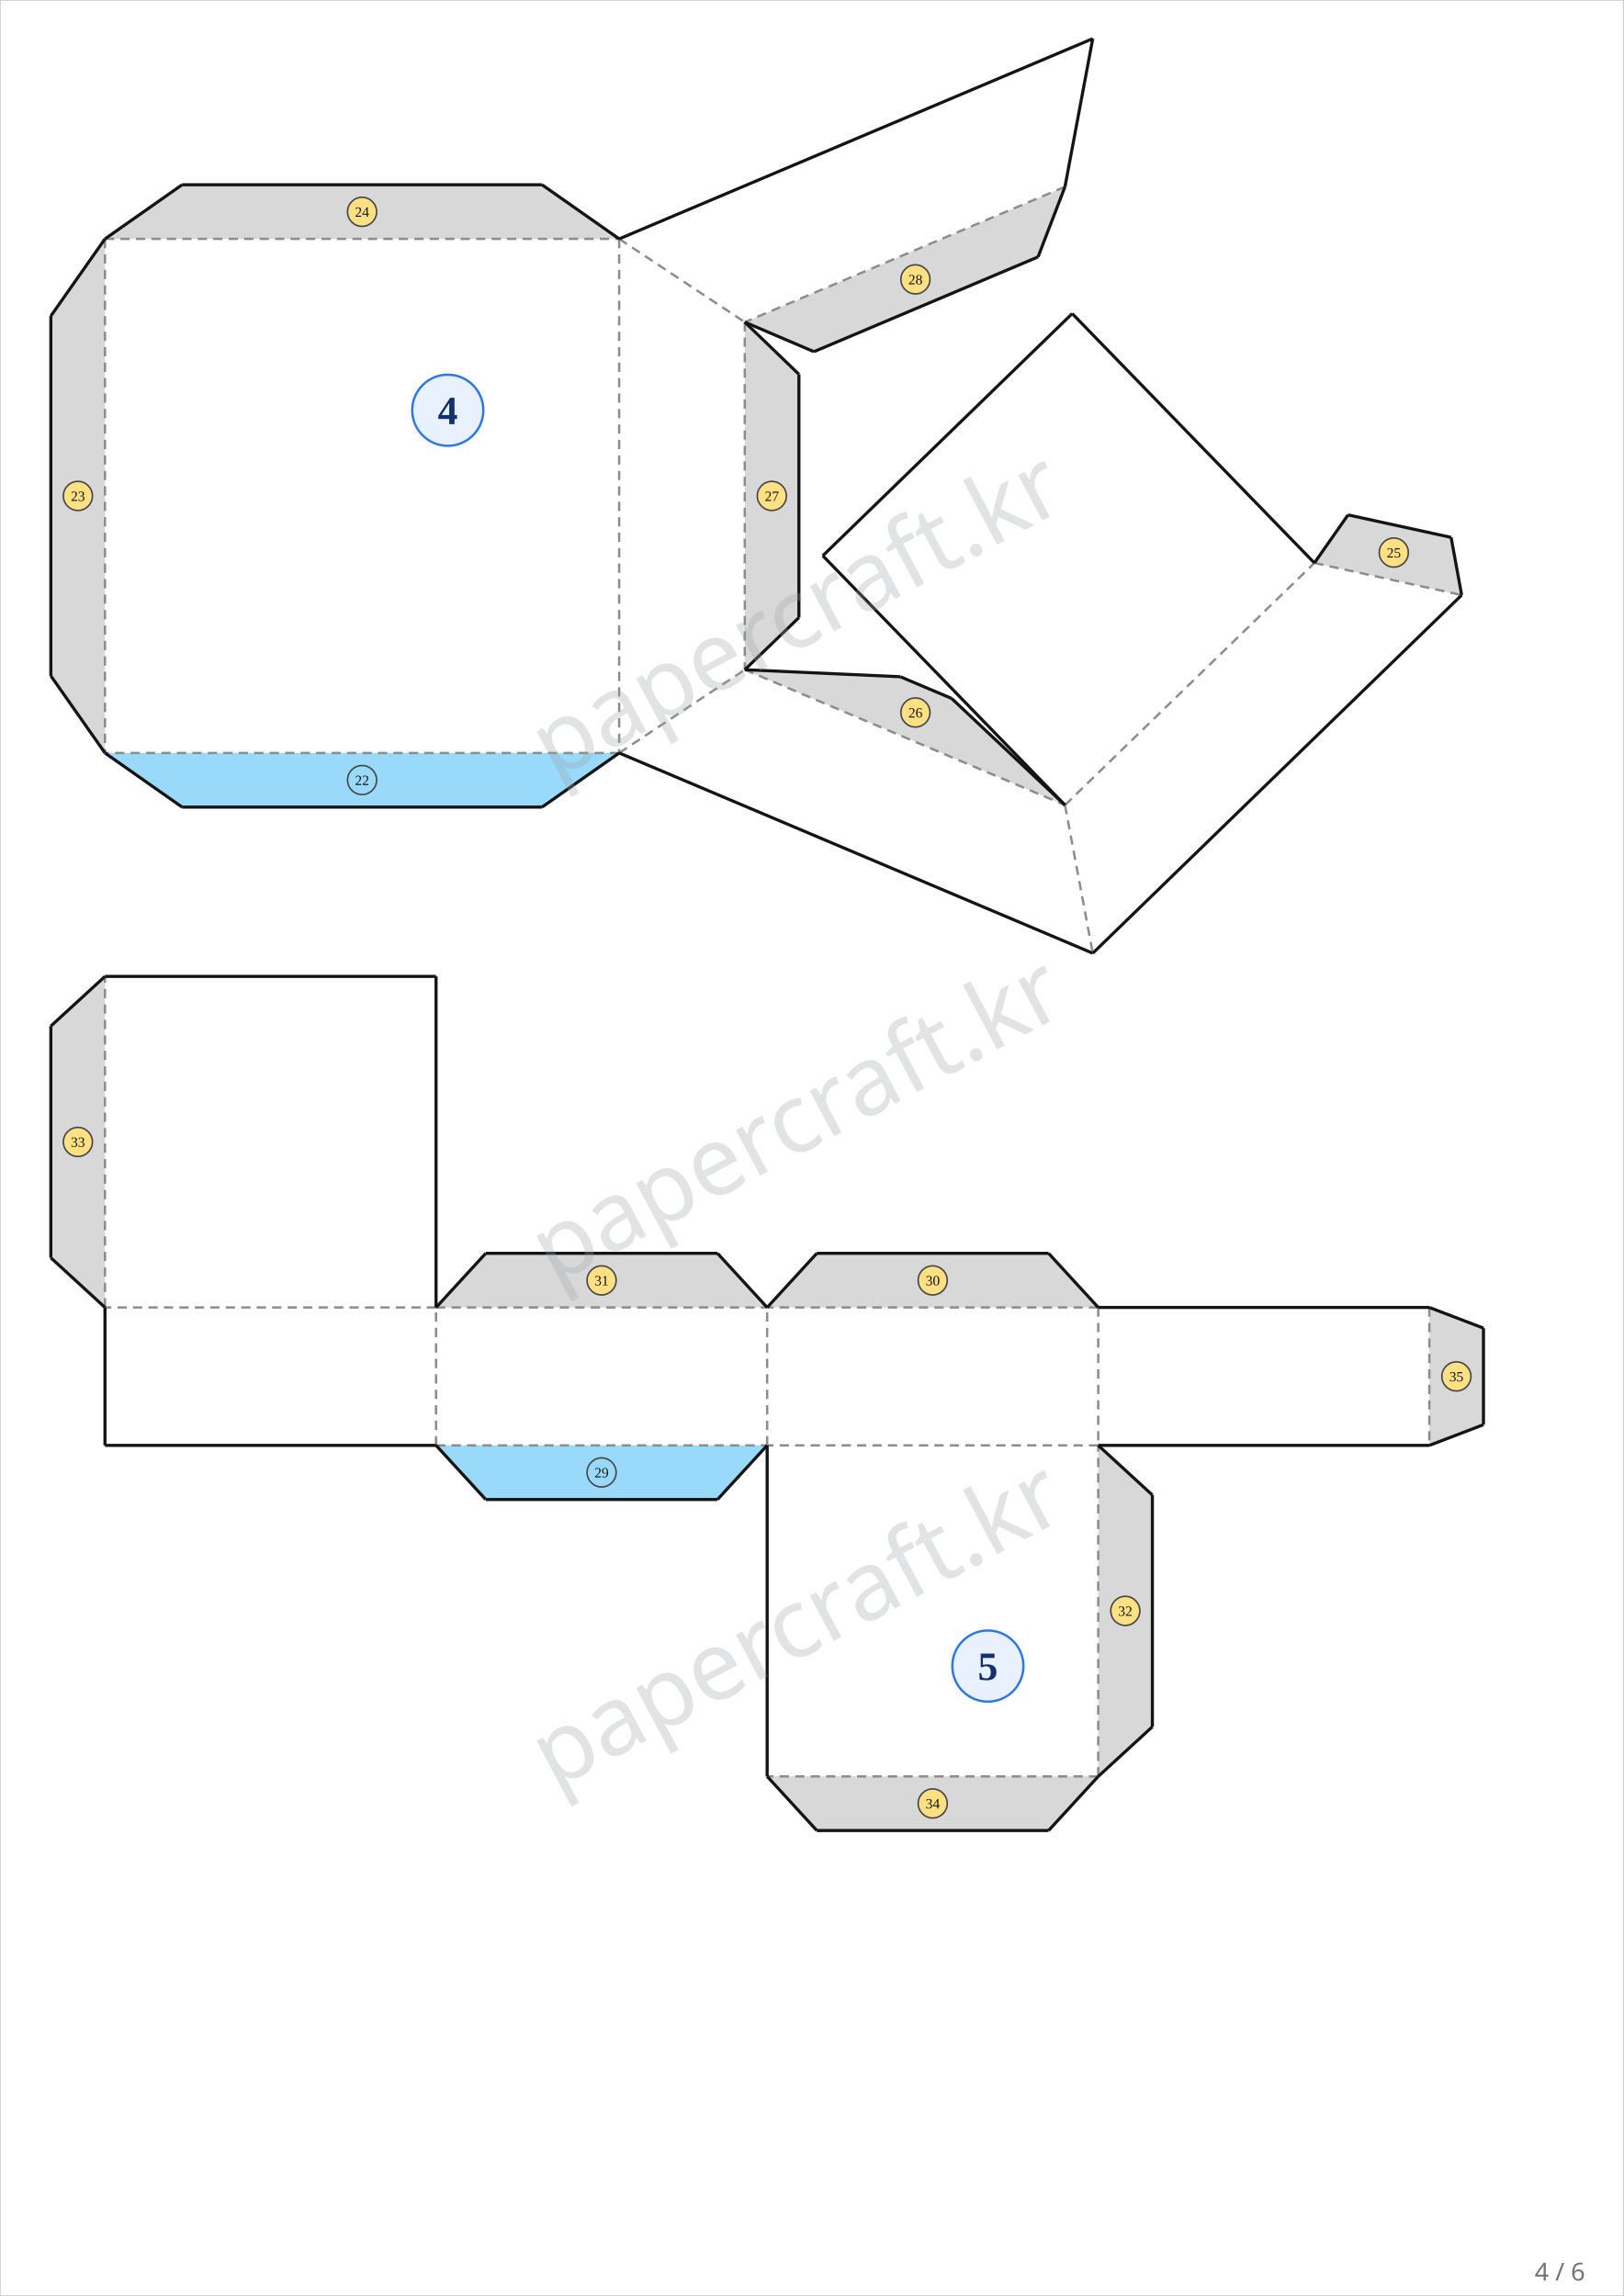
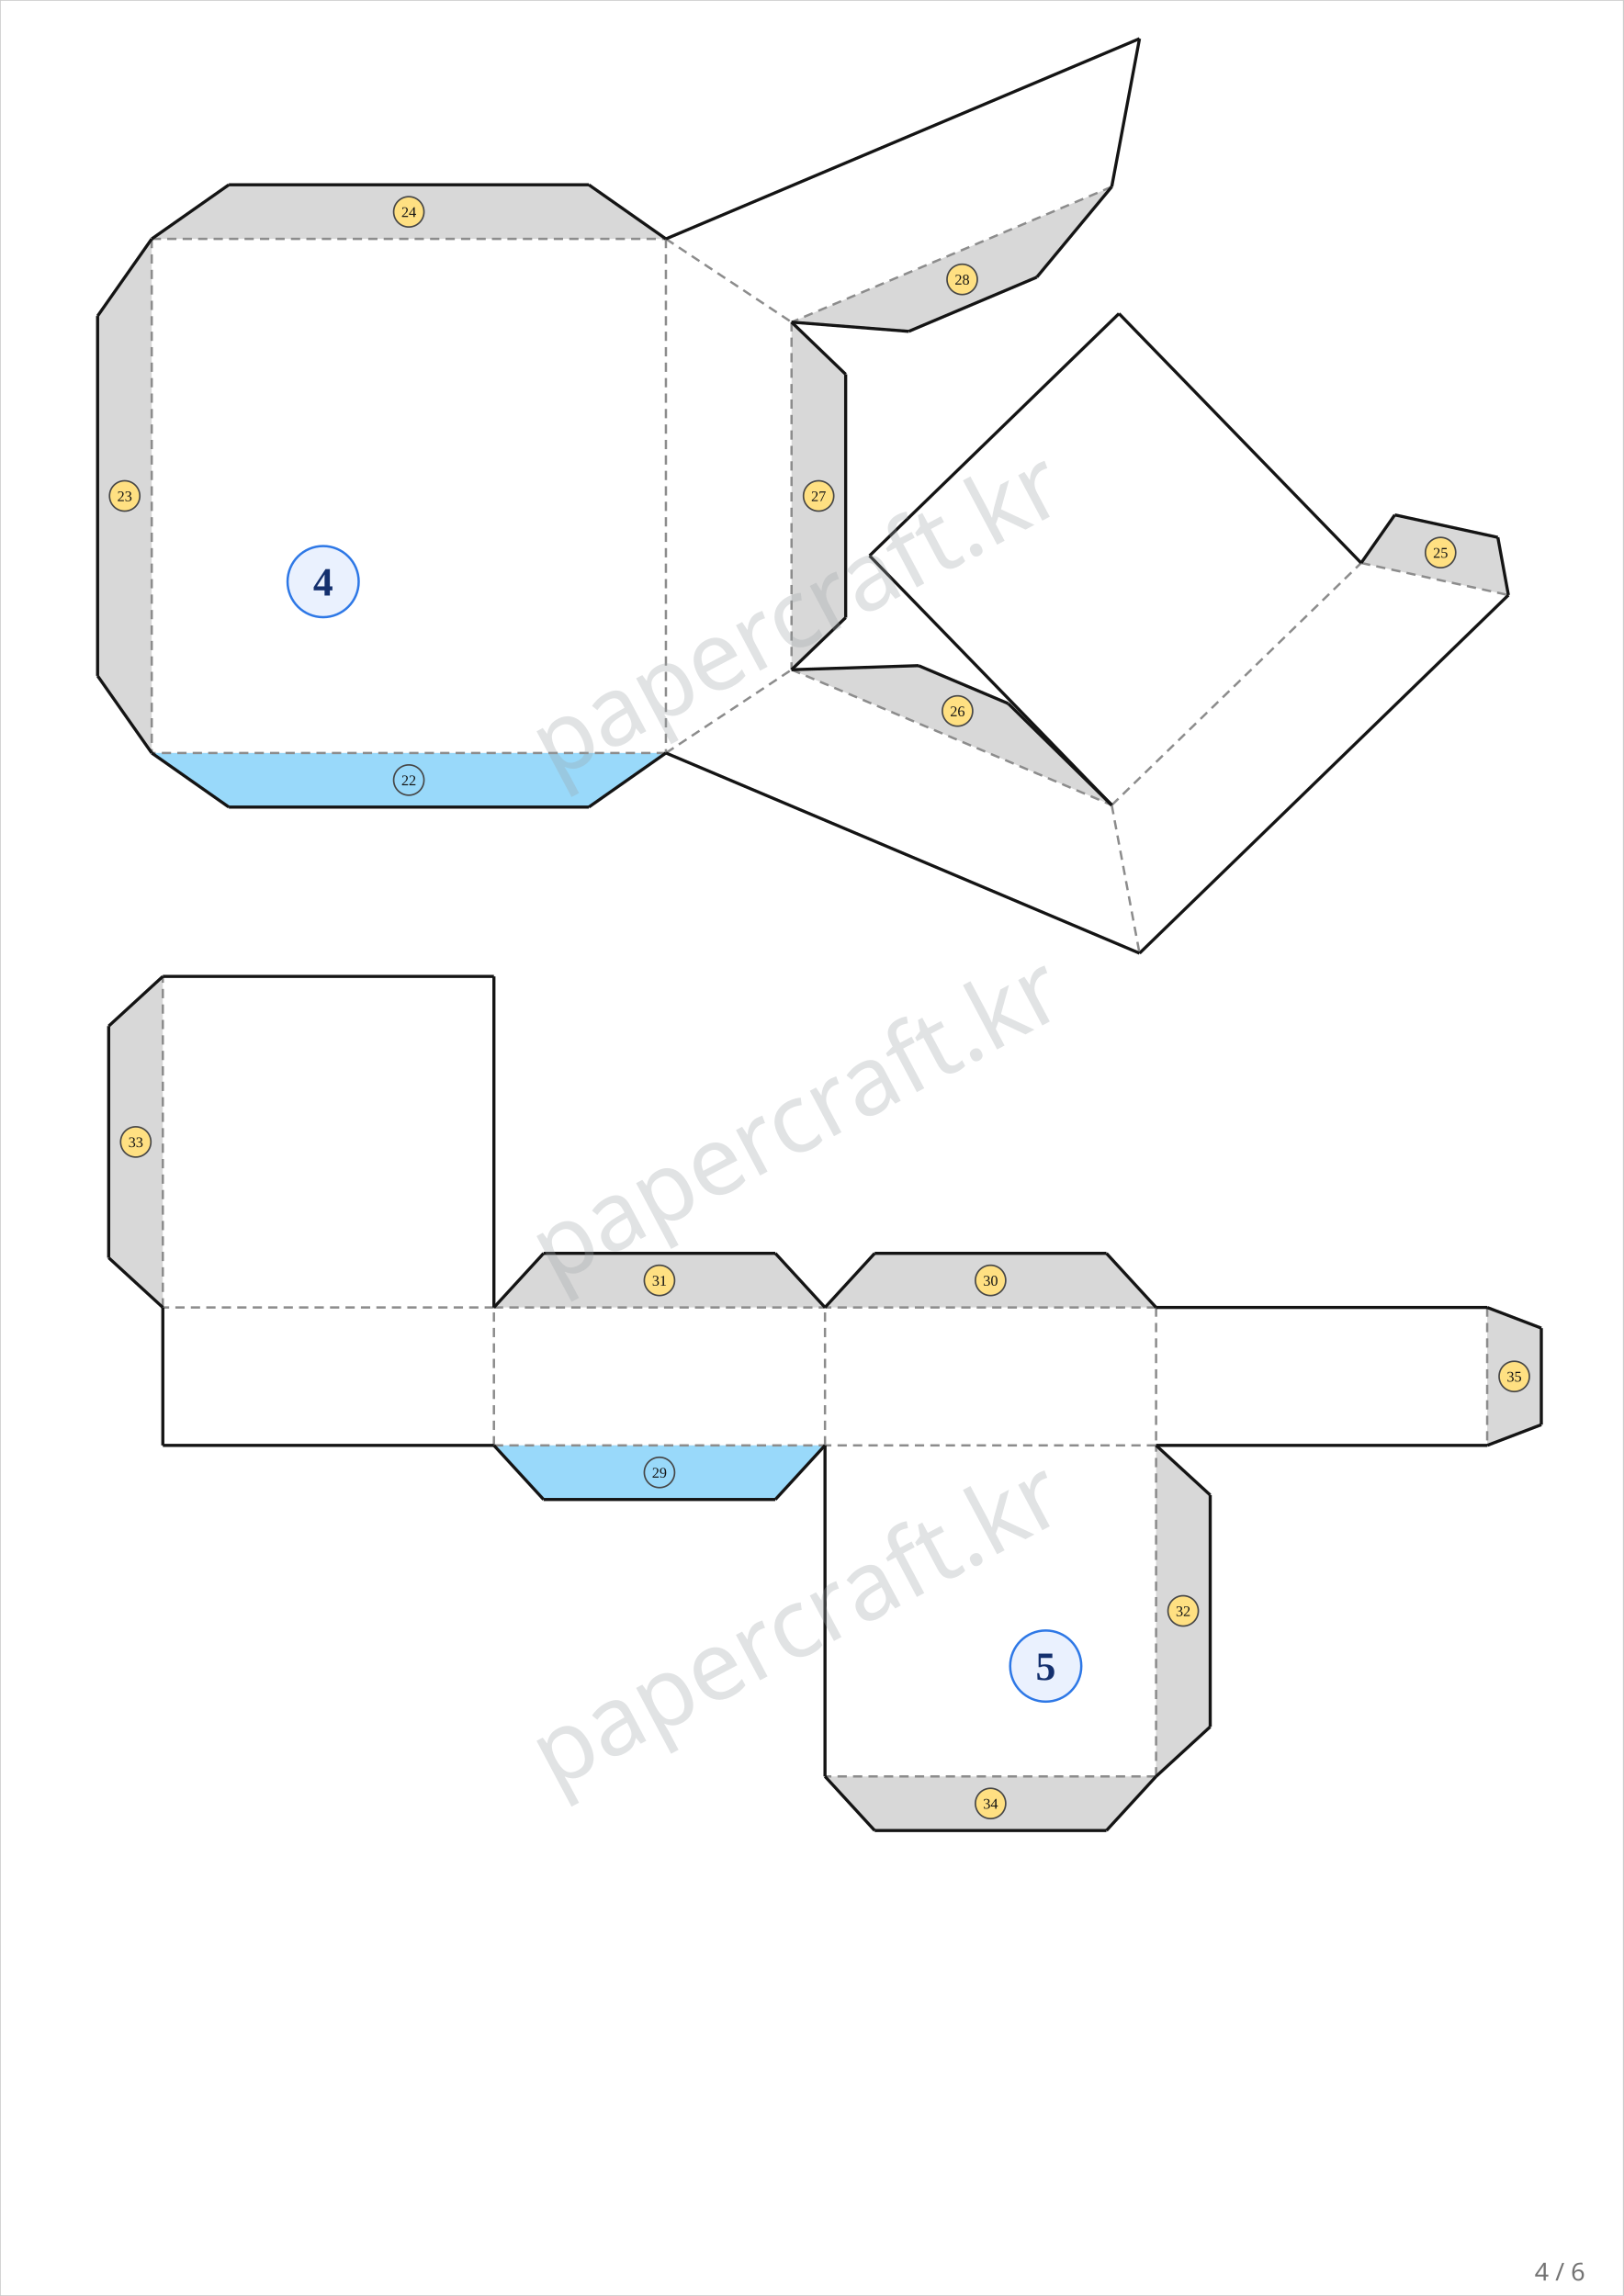
<svg xmlns="http://www.w3.org/2000/svg" width="210.00mm" height="297.00mm" viewBox="0 0 210.00 297.00">
  <rect x="0" y="0" width="210.00" height="297.00" fill="#ffffff" stroke="#cccccc" stroke-width="0.2" />
-   <polygon points="13.576,97.404 23.552,104.404 70.104,104.404 80.079,97.404" fill="rgb(216,216,216)" />
-   <polygon points="13.576,97.404 6.576,87.428 6.576,40.876 13.576,30.901" fill="rgb(216,216,216)" />
-   <polygon points="80.079,30.901 70.104,23.901 23.552,23.901 13.576,30.901" fill="rgb(216,216,216)" />
-   <polygon points="189.042,76.976 187.677,69.513 174.345,66.606 169.996,72.822" fill="rgb(216,216,216)" />
-   <polygon points="137.739,104.144 123.072,90.343 116.446,87.541 96.327,86.633" fill="rgb(216,216,216)" />
-   <polygon points="96.327,86.633 103.327,79.889 103.327,48.415 96.327,41.671" fill="rgb(216,216,216)" />
-   <polygon points="96.327,41.671 105.265,45.491 134.254,33.234 137.739,24.16" fill="rgb(216,216,216)" />
-   <polygon points="13.576,97.404 23.552,104.404 70.104,104.404 80.079,97.404" fill="#99d9fa" />
-   <line x1="137.739" y1="104.144" x2="141.331" y2="123.304" stroke="#8c8c8c" stroke-width="0.3" stroke-dasharray="1.2,0.8" />
-   <line x1="80.079" y1="30.901" x2="80.079" y2="97.403" stroke="#8c8c8c" stroke-width="0.3" stroke-dasharray="1.2,0.8" />
-   <line x1="80.079" y1="97.403" x2="96.327" y2="86.633" stroke="#8c8c8c" stroke-width="0.3" stroke-dasharray="1.2,0.8" />
-   <line x1="80.079" y1="30.901" x2="96.327" y2="41.671" stroke="#8c8c8c" stroke-width="0.3" stroke-dasharray="1.2,0.8" />
-   <line x1="137.739" y1="104.144" x2="169.996" y2="72.822" stroke="#8c8c8c" stroke-width="0.3" stroke-dasharray="1.2,0.8" />
-   <line x1="80.079" y1="97.404" x2="13.576" y2="97.404" stroke="#8c8c8c" stroke-width="0.3" stroke-dasharray="1.2,0.8" />
-   <line x1="13.576" y1="30.901" x2="13.576" y2="97.404" stroke="#8c8c8c" stroke-width="0.3" stroke-dasharray="1.2,0.8" />
-   <line x1="13.576" y1="30.901" x2="80.079" y2="30.901" stroke="#8c8c8c" stroke-width="0.3" stroke-dasharray="1.2,0.8" />
-   <line x1="169.996" y1="72.822" x2="189.042" y2="76.976" stroke="#8c8c8c" stroke-width="0.3" stroke-dasharray="1.2,0.8" />
-   <line x1="96.327" y1="86.633" x2="137.739" y2="104.144" stroke="#8c8c8c" stroke-width="0.3" stroke-dasharray="1.2,0.8" />
-   <line x1="96.327" y1="41.671" x2="96.327" y2="86.633" stroke="#8c8c8c" stroke-width="0.3" stroke-dasharray="1.2,0.8" />
-   <line x1="137.739" y1="24.16" x2="96.327" y2="41.671" stroke="#8c8c8c" stroke-width="0.3" stroke-dasharray="1.2,0.8" />
-   <line x1="141.331" y1="123.304" x2="80.079" y2="97.403" stroke="#141414" stroke-width="0.4" />
-   <line x1="189.042" y1="76.976" x2="141.331" y2="123.304" stroke="#141414" stroke-width="0.4" />
-   <line x1="80.079" y1="30.901" x2="141.331" y2="5.0" stroke="#141414" stroke-width="0.4" />
-   <line x1="141.331" y1="5.0" x2="137.739" y2="24.159" stroke="#141414" stroke-width="0.4" />
-   <line x1="137.739" y1="104.144" x2="106.417" y2="71.887" stroke="#141414" stroke-width="0.4" />
-   <line x1="106.417" y1="71.887" x2="138.674" y2="40.565" stroke="#141414" stroke-width="0.4" />
-   <line x1="138.674" y1="40.565" x2="169.996" y2="72.822" stroke="#141414" stroke-width="0.4" />
-   <line x1="13.576" y1="97.404" x2="23.552" y2="104.404" stroke="#141414" stroke-width="0.4" />
-   <line x1="23.552" y1="104.404" x2="70.104" y2="104.404" stroke="#141414" stroke-width="0.4" />
-   <line x1="70.104" y1="104.404" x2="80.079" y2="97.404" stroke="#141414" stroke-width="0.4" />
-   <line x1="13.576" y1="97.404" x2="6.576" y2="87.428" stroke="#141414" stroke-width="0.4" />
-   <line x1="6.576" y1="87.428" x2="6.576" y2="40.876" stroke="#141414" stroke-width="0.4" />
-   <line x1="6.576" y1="40.876" x2="13.576" y2="30.901" stroke="#141414" stroke-width="0.4" />
-   <line x1="80.079" y1="30.901" x2="70.104" y2="23.901" stroke="#141414" stroke-width="0.4" />
-   <line x1="70.104" y1="23.901" x2="23.552" y2="23.901" stroke="#141414" stroke-width="0.4" />
-   <line x1="23.552" y1="23.901" x2="13.576" y2="30.901" stroke="#141414" stroke-width="0.4" />
-   <line x1="189.042" y1="76.976" x2="187.677" y2="69.513" stroke="#141414" stroke-width="0.4" />
-   <line x1="187.677" y1="69.513" x2="174.345" y2="66.606" stroke="#141414" stroke-width="0.4" />
-   <line x1="174.345" y1="66.606" x2="169.996" y2="72.822" stroke="#141414" stroke-width="0.4" />
-   <line x1="137.739" y1="104.144" x2="123.072" y2="90.343" stroke="#141414" stroke-width="0.4" />
-   <line x1="123.072" y1="90.343" x2="116.446" y2="87.541" stroke="#141414" stroke-width="0.4" />
-   <line x1="116.446" y1="87.541" x2="96.327" y2="86.633" stroke="#141414" stroke-width="0.4" />
-   <line x1="96.327" y1="86.633" x2="103.327" y2="79.889" stroke="#141414" stroke-width="0.4" />
-   <line x1="103.327" y1="79.889" x2="103.327" y2="48.415" stroke="#141414" stroke-width="0.4" />
-   <line x1="103.327" y1="48.415" x2="96.327" y2="41.671" stroke="#141414" stroke-width="0.4" />
-   <line x1="96.327" y1="41.671" x2="105.265" y2="45.491" stroke="#141414" stroke-width="0.4" />
-   <line x1="105.265" y1="45.491" x2="134.254" y2="33.234" stroke="#141414" stroke-width="0.4" />
-   <line x1="134.254" y1="33.234" x2="137.739" y2="24.16" stroke="#141414" stroke-width="0.4" />
-   <circle cx="46.828" cy="100.904" r="1.88" fill="#99d9fa" stroke="#464646" stroke-width="0.2" />
-   <text x="46.828" y="101.55" font-size="1.84" text-anchor="middle" fill="#141414">22</text>
-   <circle cx="10.076" cy="64.152" r="1.88" fill="#ffe082" stroke="#464646" stroke-width="0.2" />
-   <text x="10.076" y="64.80" font-size="1.84" text-anchor="middle" fill="#141414">23</text>
-   <circle cx="46.828" cy="27.401" r="1.88" fill="#ffe082" stroke="#464646" stroke-width="0.2" />
-   <text x="46.828" y="28.04" font-size="1.84" text-anchor="middle" fill="#141414">24</text>
-   <circle cx="180.265" cy="71.479" r="1.88" fill="#ffe082" stroke="#464646" stroke-width="0.2" />
-   <text x="180.265" y="72.12" font-size="1.84" text-anchor="middle" fill="#141414">25</text>
-   <circle cx="118.396" cy="92.165" r="1.88" fill="#ffe082" stroke="#464646" stroke-width="0.2" />
-   <text x="118.396" y="92.81" font-size="1.84" text-anchor="middle" fill="#141414">26</text>
-   <circle cx="99.827" cy="64.152" r="1.88" fill="#ffe082" stroke="#464646" stroke-width="0.2" />
-   <text x="99.827" y="64.80" font-size="1.84" text-anchor="middle" fill="#141414">27</text>
-   <circle cx="118.396" cy="36.139" r="1.88" fill="#ffe082" stroke="#464646" stroke-width="0.2" />
-   <text x="118.396" y="36.78" font-size="1.84" text-anchor="middle" fill="#141414">28</text>
-   <circle cx="57.912" cy="53.068" r="4.60" fill="#eaf1fe" stroke="#2e78e6" stroke-width="0.3" />
-   <text x="57.912" y="54.87" font-size="5.20" text-anchor="middle" fill="#14306e" font-weight="bold">4</text>
-   <polygon points="99.219,186.968 92.796,193.968 62.821,193.968 56.398,186.968" fill="rgb(216,216,216)" />
-   <polygon points="99.219,169.126 105.642,162.125 135.617,162.125 142.04,169.126" fill="rgb(216,216,216)" />
-   <polygon points="99.219,169.126 92.796,162.125 62.821,162.125 56.398,169.126" fill="rgb(216,216,216)" />
-   <polygon points="142.04,186.968 149.041,193.391 149.041,223.366 142.04,229.789" fill="rgb(216,216,216)" />
-   <polygon points="13.576,126.304 6.576,132.727 6.576,162.702 13.576,169.126" fill="rgb(216,216,216)" />
-   <polygon points="99.219,229.789 105.642,236.789 135.617,236.789 142.04,229.789" fill="rgb(216,216,216)" />
-   <polygon points="184.862,186.968 191.862,184.291 191.862,171.802 184.862,169.126" fill="rgb(216,216,216)" />
-   <polygon points="99.219,186.968 92.796,193.968 62.821,193.968 56.398,186.968" fill="#99d9fa" />
-   <line x1="99.219" y1="186.968" x2="99.219" y2="169.125" stroke="#8c8c8c" stroke-width="0.3" stroke-dasharray="1.2,0.8" />
-   <line x1="142.041" y1="186.968" x2="99.219" y2="186.968" stroke="#8c8c8c" stroke-width="0.3" stroke-dasharray="1.2,0.8" />
-   <line x1="142.041" y1="169.125" x2="142.041" y2="186.968" stroke="#8c8c8c" stroke-width="0.3" stroke-dasharray="1.2,0.8" />
-   <line x1="56.398" y1="186.968" x2="56.398" y2="169.125" stroke="#8c8c8c" stroke-width="0.3" stroke-dasharray="1.2,0.8" />
-   <line x1="56.398" y1="169.125" x2="13.576" y2="169.125" stroke="#8c8c8c" stroke-width="0.3" stroke-dasharray="1.2,0.8" />
-   <line x1="56.398" y1="186.968" x2="99.219" y2="186.968" stroke="#8c8c8c" stroke-width="0.3" stroke-dasharray="1.2,0.8" />
-   <line x1="142.04" y1="169.126" x2="99.219" y2="169.126" stroke="#8c8c8c" stroke-width="0.3" stroke-dasharray="1.2,0.8" />
-   <line x1="56.398" y1="169.126" x2="99.219" y2="169.126" stroke="#8c8c8c" stroke-width="0.3" stroke-dasharray="1.2,0.8" />
-   <line x1="142.04" y1="229.789" x2="142.04" y2="186.968" stroke="#8c8c8c" stroke-width="0.3" stroke-dasharray="1.2,0.8" />
-   <line x1="13.576" y1="169.126" x2="13.576" y2="126.304" stroke="#8c8c8c" stroke-width="0.3" stroke-dasharray="1.2,0.8" />
-   <line x1="142.04" y1="229.789" x2="99.219" y2="229.789" stroke="#8c8c8c" stroke-width="0.3" stroke-dasharray="1.2,0.8" />
-   <line x1="184.862" y1="169.126" x2="184.862" y2="186.968" stroke="#8c8c8c" stroke-width="0.3" stroke-dasharray="1.2,0.8" />
-   <line x1="99.219" y1="229.789" x2="99.219" y2="186.968" stroke="#141414" stroke-width="0.4" />
-   <line x1="13.576" y1="126.304" x2="56.398" y2="126.304" stroke="#141414" stroke-width="0.4" />
-   <line x1="56.398" y1="126.304" x2="56.398" y2="169.125" stroke="#141414" stroke-width="0.4" />
-   <line x1="184.862" y1="186.968" x2="142.041" y2="186.968" stroke="#141414" stroke-width="0.4" />
-   <line x1="142.041" y1="169.125" x2="184.862" y2="169.125" stroke="#141414" stroke-width="0.4" />
-   <line x1="56.398" y1="186.968" x2="13.576" y2="186.968" stroke="#141414" stroke-width="0.4" />
-   <line x1="13.576" y1="186.968" x2="13.576" y2="169.125" stroke="#141414" stroke-width="0.4" />
-   <line x1="99.219" y1="186.968" x2="92.796" y2="193.968" stroke="#141414" stroke-width="0.4" />
-   <line x1="92.796" y1="193.968" x2="62.821" y2="193.968" stroke="#141414" stroke-width="0.4" />
-   <line x1="62.821" y1="193.968" x2="56.398" y2="186.968" stroke="#141414" stroke-width="0.4" />
-   <line x1="99.219" y1="169.126" x2="105.642" y2="162.125" stroke="#141414" stroke-width="0.4" />
-   <line x1="105.642" y1="162.125" x2="135.617" y2="162.125" stroke="#141414" stroke-width="0.4" />
-   <line x1="135.617" y1="162.125" x2="142.04" y2="169.126" stroke="#141414" stroke-width="0.4" />
-   <line x1="99.219" y1="169.126" x2="92.796" y2="162.125" stroke="#141414" stroke-width="0.4" />
-   <line x1="92.796" y1="162.125" x2="62.821" y2="162.125" stroke="#141414" stroke-width="0.4" />
-   <line x1="62.821" y1="162.125" x2="56.398" y2="169.126" stroke="#141414" stroke-width="0.4" />
-   <line x1="142.04" y1="186.968" x2="149.041" y2="193.391" stroke="#141414" stroke-width="0.4" />
-   <line x1="149.041" y1="193.391" x2="149.041" y2="223.366" stroke="#141414" stroke-width="0.4" />
-   <line x1="149.041" y1="223.366" x2="142.04" y2="229.789" stroke="#141414" stroke-width="0.4" />
-   <line x1="13.576" y1="126.304" x2="6.576" y2="132.727" stroke="#141414" stroke-width="0.4" />
-   <line x1="6.576" y1="132.727" x2="6.576" y2="162.702" stroke="#141414" stroke-width="0.4" />
-   <line x1="6.576" y1="162.702" x2="13.576" y2="169.126" stroke="#141414" stroke-width="0.4" />
-   <line x1="99.219" y1="229.789" x2="105.642" y2="236.789" stroke="#141414" stroke-width="0.4" />
-   <line x1="105.642" y1="236.789" x2="135.617" y2="236.789" stroke="#141414" stroke-width="0.4" />
-   <line x1="135.617" y1="236.789" x2="142.04" y2="229.789" stroke="#141414" stroke-width="0.4" />
-   <line x1="184.862" y1="186.968" x2="191.862" y2="184.291" stroke="#141414" stroke-width="0.4" />
-   <line x1="191.862" y1="184.291" x2="191.862" y2="171.802" stroke="#141414" stroke-width="0.4" />
-   <line x1="191.862" y1="171.802" x2="184.862" y2="169.126" stroke="#141414" stroke-width="0.4" />
-   <circle cx="77.808" cy="190.468" r="1.88" fill="#99d9fa" stroke="#464646" stroke-width="0.2" />
-   <text x="77.808" y="191.11" font-size="1.84" text-anchor="middle" fill="#141414">29</text>
-   <circle cx="120.63" cy="165.626" r="1.88" fill="#ffe082" stroke="#464646" stroke-width="0.2" />
-   <text x="120.63" y="166.27" font-size="1.84" text-anchor="middle" fill="#141414">30</text>
-   <circle cx="77.808" cy="165.626" r="1.88" fill="#ffe082" stroke="#464646" stroke-width="0.2" />
-   <text x="77.808" y="166.27" font-size="1.84" text-anchor="middle" fill="#141414">31</text>
-   <circle cx="145.54" cy="208.378" r="1.88" fill="#ffe082" stroke="#464646" stroke-width="0.2" />
-   <text x="145.54" y="209.02" font-size="1.84" text-anchor="middle" fill="#141414">32</text>
-   <circle cx="10.076" cy="147.715" r="1.88" fill="#ffe082" stroke="#464646" stroke-width="0.2" />
-   <text x="10.076" y="148.36" font-size="1.84" text-anchor="middle" fill="#141414">33</text>
-   <circle cx="120.63" cy="233.289" r="1.88" fill="#ffe082" stroke="#464646" stroke-width="0.2" />
-   <text x="120.63" y="233.93" font-size="1.84" text-anchor="middle" fill="#141414">34</text>
-   <circle cx="188.362" cy="178.047" r="1.88" fill="#ffe082" stroke="#464646" stroke-width="0.2" />
-   <text x="188.362" y="178.69" font-size="1.84" text-anchor="middle" fill="#141414">35</text>
-   <circle cx="127.767" cy="215.515" r="4.60" fill="#eaf1fe" stroke="#2e78e6" stroke-width="0.3" />
-   <text x="127.767" y="217.31" font-size="5.20" text-anchor="middle" fill="#14306e" font-weight="bold">5</text>
+   <polygon points="19.623,97.404 29.598,104.403 76.15,104.403 86.126,97.404" fill="rgb(216,216,216)" />
+   <polygon points="19.623,97.404 12.623,87.428 12.623,40.876 19.623,30.901" fill="rgb(216,216,216)" />
+   <polygon points="86.126,30.901 76.15,23.901 29.598,23.901 19.623,30.901" fill="rgb(216,216,216)" />
+   <polygon points="195.089,76.976 193.723,69.513 180.392,66.606 176.043,72.822" fill="rgb(216,216,216)" />
+   <polygon points="143.786,104.144 130.394,91.007 118.799,86.104 102.374,86.633" fill="rgb(216,216,216)" />
+   <polygon points="102.374,86.633 109.374,79.889 109.374,48.415 102.374,41.671" fill="rgb(216,216,216)" />
+   <polygon points="102.374,41.671 117.524,42.865 134.089,35.86 143.786,24.16" fill="rgb(216,216,216)" />
+   <polygon points="19.623,97.404 29.598,104.403 76.15,104.403 86.126,97.404" fill="#99d9fa" />
+   <line x1="143.786" y1="104.144" x2="147.378" y2="123.304" stroke="#8c8c8c" stroke-width="0.3" stroke-dasharray="1.2,0.8" />
+   <line x1="86.126" y1="30.901" x2="86.126" y2="97.403" stroke="#8c8c8c" stroke-width="0.3" stroke-dasharray="1.2,0.8" />
+   <line x1="86.126" y1="97.403" x2="102.374" y2="86.633" stroke="#8c8c8c" stroke-width="0.3" stroke-dasharray="1.2,0.8" />
+   <line x1="86.126" y1="30.901" x2="102.374" y2="41.671" stroke="#8c8c8c" stroke-width="0.3" stroke-dasharray="1.2,0.8" />
+   <line x1="143.786" y1="104.144" x2="176.043" y2="72.822" stroke="#8c8c8c" stroke-width="0.3" stroke-dasharray="1.2,0.8" />
+   <line x1="86.126" y1="97.404" x2="19.623" y2="97.404" stroke="#8c8c8c" stroke-width="0.3" stroke-dasharray="1.2,0.8" />
+   <line x1="19.623" y1="30.901" x2="19.623" y2="97.404" stroke="#8c8c8c" stroke-width="0.3" stroke-dasharray="1.2,0.8" />
+   <line x1="19.623" y1="30.901" x2="86.126" y2="30.901" stroke="#8c8c8c" stroke-width="0.3" stroke-dasharray="1.2,0.8" />
+   <line x1="176.043" y1="72.822" x2="195.089" y2="76.976" stroke="#8c8c8c" stroke-width="0.3" stroke-dasharray="1.2,0.8" />
+   <line x1="102.374" y1="86.633" x2="143.786" y2="104.144" stroke="#8c8c8c" stroke-width="0.3" stroke-dasharray="1.2,0.8" />
+   <line x1="102.374" y1="41.671" x2="102.374" y2="86.633" stroke="#8c8c8c" stroke-width="0.3" stroke-dasharray="1.2,0.8" />
+   <line x1="143.786" y1="24.16" x2="102.374" y2="41.671" stroke="#8c8c8c" stroke-width="0.3" stroke-dasharray="1.2,0.8" />
+   <line x1="147.378" y1="123.304" x2="86.126" y2="97.403" stroke="#141414" stroke-width="0.4" />
+   <line x1="195.089" y1="76.976" x2="147.378" y2="123.304" stroke="#141414" stroke-width="0.4" />
+   <line x1="86.126" y1="30.901" x2="147.378" y2="5.0" stroke="#141414" stroke-width="0.4" />
+   <line x1="147.378" y1="5.0" x2="143.786" y2="24.16" stroke="#141414" stroke-width="0.4" />
+   <line x1="143.786" y1="104.144" x2="112.464" y2="71.887" stroke="#141414" stroke-width="0.4" />
+   <line x1="112.464" y1="71.887" x2="144.721" y2="40.565" stroke="#141414" stroke-width="0.4" />
+   <line x1="144.721" y1="40.565" x2="176.043" y2="72.822" stroke="#141414" stroke-width="0.4" />
+   <line x1="19.623" y1="97.404" x2="29.598" y2="104.403" stroke="#141414" stroke-width="0.4" />
+   <line x1="29.598" y1="104.403" x2="76.15" y2="104.403" stroke="#141414" stroke-width="0.4" />
+   <line x1="76.15" y1="104.403" x2="86.126" y2="97.404" stroke="#141414" stroke-width="0.4" />
+   <line x1="19.623" y1="97.404" x2="12.623" y2="87.428" stroke="#141414" stroke-width="0.4" />
+   <line x1="12.623" y1="87.428" x2="12.623" y2="40.876" stroke="#141414" stroke-width="0.4" />
+   <line x1="12.623" y1="40.876" x2="19.623" y2="30.901" stroke="#141414" stroke-width="0.4" />
+   <line x1="86.126" y1="30.901" x2="76.15" y2="23.901" stroke="#141414" stroke-width="0.4" />
+   <line x1="76.15" y1="23.901" x2="29.598" y2="23.901" stroke="#141414" stroke-width="0.4" />
+   <line x1="29.598" y1="23.901" x2="19.623" y2="30.901" stroke="#141414" stroke-width="0.4" />
+   <line x1="195.089" y1="76.976" x2="193.723" y2="69.513" stroke="#141414" stroke-width="0.4" />
+   <line x1="193.723" y1="69.513" x2="180.392" y2="66.606" stroke="#141414" stroke-width="0.4" />
+   <line x1="180.392" y1="66.606" x2="176.043" y2="72.822" stroke="#141414" stroke-width="0.4" />
+   <line x1="143.786" y1="104.144" x2="130.394" y2="91.007" stroke="#141414" stroke-width="0.4" />
+   <line x1="130.394" y1="91.007" x2="118.799" y2="86.104" stroke="#141414" stroke-width="0.4" />
+   <line x1="118.799" y1="86.104" x2="102.374" y2="86.633" stroke="#141414" stroke-width="0.4" />
+   <line x1="102.374" y1="86.633" x2="109.374" y2="79.889" stroke="#141414" stroke-width="0.4" />
+   <line x1="109.374" y1="79.889" x2="109.374" y2="48.415" stroke="#141414" stroke-width="0.4" />
+   <line x1="109.374" y1="48.415" x2="102.374" y2="41.671" stroke="#141414" stroke-width="0.4" />
+   <line x1="102.374" y1="41.671" x2="117.524" y2="42.865" stroke="#141414" stroke-width="0.4" />
+   <line x1="117.524" y1="42.865" x2="134.089" y2="35.86" stroke="#141414" stroke-width="0.4" />
+   <line x1="134.089" y1="35.86" x2="143.786" y2="24.16" stroke="#141414" stroke-width="0.4" />
+   <circle cx="52.874" cy="100.904" r="1.96" fill="#99d9fa" stroke="#464646" stroke-width="0.2" />
+   <text x="52.874" y="101.58" font-size="1.92" text-anchor="middle" fill="#141414">22</text>
+   <circle cx="16.123" cy="64.152" r="1.96" fill="#ffe082" stroke="#464646" stroke-width="0.2" />
+   <text x="16.123" y="64.83" font-size="1.92" text-anchor="middle" fill="#141414">23</text>
+   <circle cx="52.874" cy="27.401" r="1.96" fill="#ffe082" stroke="#464646" stroke-width="0.2" />
+   <text x="52.874" y="28.07" font-size="1.92" text-anchor="middle" fill="#141414">24</text>
+   <circle cx="186.312" cy="71.479" r="1.96" fill="#ffe082" stroke="#464646" stroke-width="0.2" />
+   <text x="186.312" y="72.15" font-size="1.92" text-anchor="middle" fill="#141414">25</text>
+   <circle cx="123.838" cy="91.972" r="1.96" fill="#ffe082" stroke="#464646" stroke-width="0.2" />
+   <text x="123.838" y="92.65" font-size="1.92" text-anchor="middle" fill="#141414">26</text>
+   <circle cx="105.874" cy="64.152" r="1.96" fill="#ffe082" stroke="#464646" stroke-width="0.2" />
+   <text x="105.874" y="64.83" font-size="1.92" text-anchor="middle" fill="#141414">27</text>
+   <circle cx="124.443" cy="36.139" r="1.96" fill="#ffe082" stroke="#464646" stroke-width="0.2" />
+   <text x="124.443" y="36.81" font-size="1.92" text-anchor="middle" fill="#141414">28</text>
+   <circle cx="41.791" cy="75.236" r="4.60" fill="#eaf1fe" stroke="#2e78e6" stroke-width="0.3" />
+   <text x="41.791" y="77.04" font-size="5.20" text-anchor="middle" fill="#14306e" font-weight="bold">4</text>
+   <polygon points="106.701,186.968 100.278,193.968 70.303,193.968 63.88,186.968" fill="rgb(216,216,216)" />
+   <polygon points="106.701,169.126 113.124,162.125 143.099,162.125 149.522,169.126" fill="rgb(216,216,216)" />
+   <polygon points="106.701,169.126 100.278,162.125 70.303,162.125 63.88,169.126" fill="rgb(216,216,216)" />
+   <polygon points="149.522,186.968 156.522,193.391 156.522,223.366 149.522,229.789" fill="rgb(216,216,216)" />
+   <polygon points="21.058,126.304 14.058,132.727 14.058,162.702 21.058,169.126" fill="rgb(216,216,216)" />
+   <polygon points="106.701,229.789 113.124,236.789 143.099,236.789 149.522,229.789" fill="rgb(216,216,216)" />
+   <polygon points="192.344,186.968 199.344,184.292 199.344,171.802 192.344,169.126" fill="rgb(216,216,216)" />
+   <polygon points="106.701,186.968 100.278,193.968 70.303,193.968 63.88,186.968" fill="#99d9fa" />
+   <line x1="106.701" y1="186.968" x2="106.701" y2="169.125" stroke="#8c8c8c" stroke-width="0.3" stroke-dasharray="1.2,0.8" />
+   <line x1="149.522" y1="186.968" x2="106.701" y2="186.968" stroke="#8c8c8c" stroke-width="0.3" stroke-dasharray="1.2,0.8" />
+   <line x1="149.522" y1="169.125" x2="149.522" y2="186.968" stroke="#8c8c8c" stroke-width="0.3" stroke-dasharray="1.2,0.8" />
+   <line x1="63.88" y1="186.968" x2="63.88" y2="169.125" stroke="#8c8c8c" stroke-width="0.3" stroke-dasharray="1.2,0.8" />
+   <line x1="63.88" y1="169.125" x2="21.058" y2="169.125" stroke="#8c8c8c" stroke-width="0.3" stroke-dasharray="1.2,0.8" />
+   <line x1="63.88" y1="186.968" x2="106.701" y2="186.968" stroke="#8c8c8c" stroke-width="0.3" stroke-dasharray="1.2,0.8" />
+   <line x1="149.522" y1="169.126" x2="106.701" y2="169.126" stroke="#8c8c8c" stroke-width="0.3" stroke-dasharray="1.2,0.8" />
+   <line x1="63.88" y1="169.126" x2="106.701" y2="169.126" stroke="#8c8c8c" stroke-width="0.3" stroke-dasharray="1.2,0.8" />
+   <line x1="149.522" y1="229.789" x2="149.522" y2="186.968" stroke="#8c8c8c" stroke-width="0.3" stroke-dasharray="1.2,0.8" />
+   <line x1="21.058" y1="169.126" x2="21.058" y2="126.304" stroke="#8c8c8c" stroke-width="0.3" stroke-dasharray="1.2,0.8" />
+   <line x1="149.522" y1="229.789" x2="106.701" y2="229.789" stroke="#8c8c8c" stroke-width="0.3" stroke-dasharray="1.2,0.8" />
+   <line x1="192.344" y1="169.126" x2="192.344" y2="186.968" stroke="#8c8c8c" stroke-width="0.3" stroke-dasharray="1.2,0.8" />
+   <line x1="106.701" y1="229.789" x2="106.701" y2="186.968" stroke="#141414" stroke-width="0.4" />
+   <line x1="21.058" y1="126.304" x2="63.88" y2="126.304" stroke="#141414" stroke-width="0.4" />
+   <line x1="63.88" y1="126.304" x2="63.88" y2="169.125" stroke="#141414" stroke-width="0.4" />
+   <line x1="192.344" y1="186.968" x2="149.522" y2="186.968" stroke="#141414" stroke-width="0.4" />
+   <line x1="149.522" y1="169.125" x2="192.344" y2="169.125" stroke="#141414" stroke-width="0.4" />
+   <line x1="63.88" y1="186.968" x2="21.058" y2="186.968" stroke="#141414" stroke-width="0.4" />
+   <line x1="21.058" y1="186.968" x2="21.058" y2="169.125" stroke="#141414" stroke-width="0.4" />
+   <line x1="106.701" y1="186.968" x2="100.278" y2="193.968" stroke="#141414" stroke-width="0.4" />
+   <line x1="100.278" y1="193.968" x2="70.303" y2="193.968" stroke="#141414" stroke-width="0.4" />
+   <line x1="70.303" y1="193.968" x2="63.88" y2="186.968" stroke="#141414" stroke-width="0.4" />
+   <line x1="106.701" y1="169.126" x2="113.124" y2="162.125" stroke="#141414" stroke-width="0.4" />
+   <line x1="113.124" y1="162.125" x2="143.099" y2="162.125" stroke="#141414" stroke-width="0.4" />
+   <line x1="143.099" y1="162.125" x2="149.522" y2="169.126" stroke="#141414" stroke-width="0.4" />
+   <line x1="106.701" y1="169.126" x2="100.278" y2="162.125" stroke="#141414" stroke-width="0.4" />
+   <line x1="100.278" y1="162.125" x2="70.303" y2="162.125" stroke="#141414" stroke-width="0.4" />
+   <line x1="70.303" y1="162.125" x2="63.88" y2="169.126" stroke="#141414" stroke-width="0.4" />
+   <line x1="149.522" y1="186.968" x2="156.522" y2="193.391" stroke="#141414" stroke-width="0.4" />
+   <line x1="156.522" y1="193.391" x2="156.522" y2="223.366" stroke="#141414" stroke-width="0.4" />
+   <line x1="156.522" y1="223.366" x2="149.522" y2="229.789" stroke="#141414" stroke-width="0.4" />
+   <line x1="21.058" y1="126.304" x2="14.058" y2="132.727" stroke="#141414" stroke-width="0.4" />
+   <line x1="14.058" y1="132.727" x2="14.058" y2="162.702" stroke="#141414" stroke-width="0.4" />
+   <line x1="14.058" y1="162.702" x2="21.058" y2="169.126" stroke="#141414" stroke-width="0.4" />
+   <line x1="106.701" y1="229.789" x2="113.124" y2="236.789" stroke="#141414" stroke-width="0.4" />
+   <line x1="113.124" y1="236.789" x2="143.099" y2="236.789" stroke="#141414" stroke-width="0.4" />
+   <line x1="143.099" y1="236.789" x2="149.522" y2="229.789" stroke="#141414" stroke-width="0.4" />
+   <line x1="192.344" y1="186.968" x2="199.344" y2="184.292" stroke="#141414" stroke-width="0.4" />
+   <line x1="199.344" y1="184.292" x2="199.344" y2="171.802" stroke="#141414" stroke-width="0.4" />
+   <line x1="199.344" y1="171.802" x2="192.344" y2="169.126" stroke="#141414" stroke-width="0.4" />
+   <circle cx="85.29" cy="190.468" r="1.96" fill="#99d9fa" stroke="#464646" stroke-width="0.2" />
+   <text x="85.29" y="191.14" font-size="1.92" text-anchor="middle" fill="#141414">29</text>
+   <circle cx="128.112" cy="165.626" r="1.96" fill="#ffe082" stroke="#464646" stroke-width="0.2" />
+   <text x="128.112" y="166.30" font-size="1.92" text-anchor="middle" fill="#141414">30</text>
+   <circle cx="85.29" cy="165.626" r="1.96" fill="#ffe082" stroke="#464646" stroke-width="0.2" />
+   <text x="85.29" y="166.30" font-size="1.92" text-anchor="middle" fill="#141414">31</text>
+   <circle cx="153.022" cy="208.378" r="1.96" fill="#ffe082" stroke="#464646" stroke-width="0.2" />
+   <text x="153.022" y="209.05" font-size="1.92" text-anchor="middle" fill="#141414">32</text>
+   <circle cx="17.558" cy="147.715" r="1.96" fill="#ffe082" stroke="#464646" stroke-width="0.2" />
+   <text x="17.558" y="148.39" font-size="1.92" text-anchor="middle" fill="#141414">33</text>
+   <circle cx="128.112" cy="233.289" r="1.96" fill="#ffe082" stroke="#464646" stroke-width="0.2" />
+   <text x="128.112" y="233.96" font-size="1.92" text-anchor="middle" fill="#141414">34</text>
+   <circle cx="195.844" cy="178.047" r="1.96" fill="#ffe082" stroke="#464646" stroke-width="0.2" />
+   <text x="195.844" y="178.72" font-size="1.92" text-anchor="middle" fill="#141414">35</text>
+   <circle cx="135.249" cy="215.515" r="4.60" fill="#eaf1fe" stroke="#2e78e6" stroke-width="0.3" />
+   <text x="135.249" y="217.31" font-size="5.20" text-anchor="middle" fill="#14306e" font-weight="bold">5</text>
  <text x="205.0" y="295.0" font-size="3.2" text-anchor="end" fill="#737373" font-family="sans-serif">4 / 6</text>
  <g pointer-events="none">
    <text x="105.0" y="83.2" text-anchor="middle" font-family="sans-serif" font-size="12.4" fill="#9aa0a6" fill-opacity="0.3" transform="rotate(-28 105.0 83.2)">papercraft.kr</text>
    <text x="105.0" y="148.5" text-anchor="middle" font-family="sans-serif" font-size="12.4" fill="#9aa0a6" fill-opacity="0.3" transform="rotate(-28 105.0 148.5)">papercraft.kr</text>
    <text x="105.0" y="213.8" text-anchor="middle" font-family="sans-serif" font-size="12.4" fill="#9aa0a6" fill-opacity="0.3" transform="rotate(-28 105.0 213.8)">papercraft.kr</text>
  </g>
</svg>
